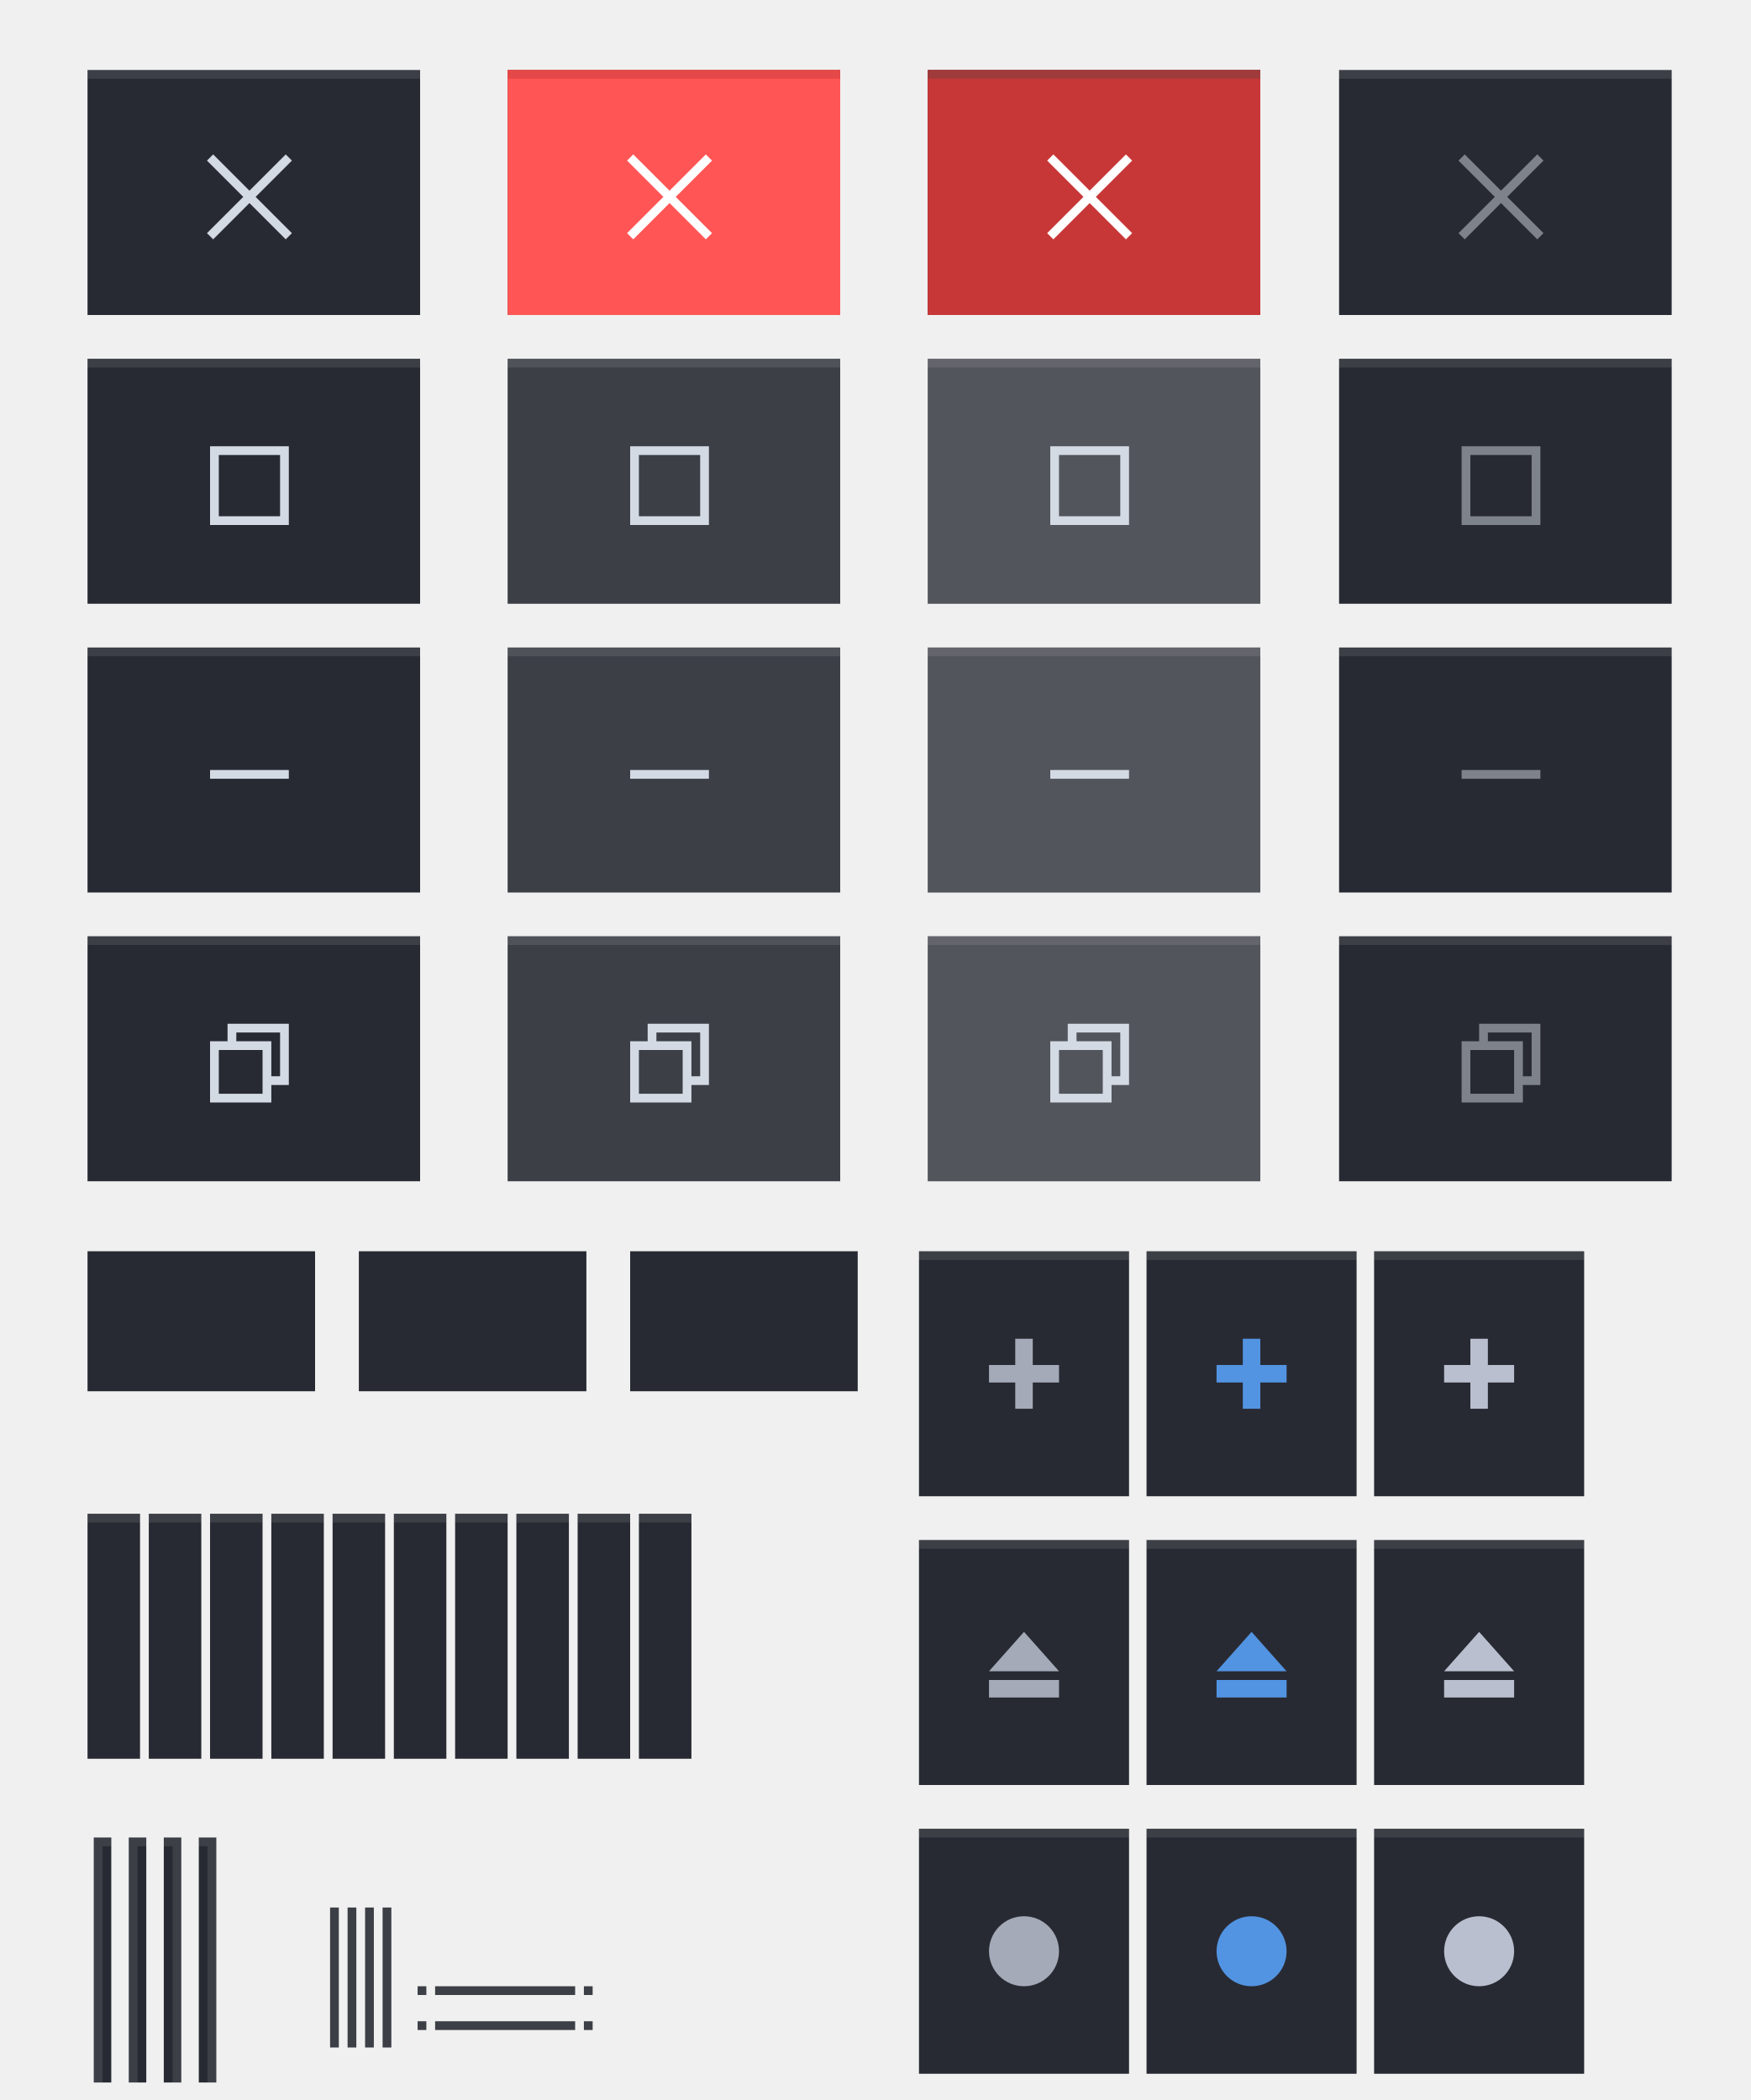
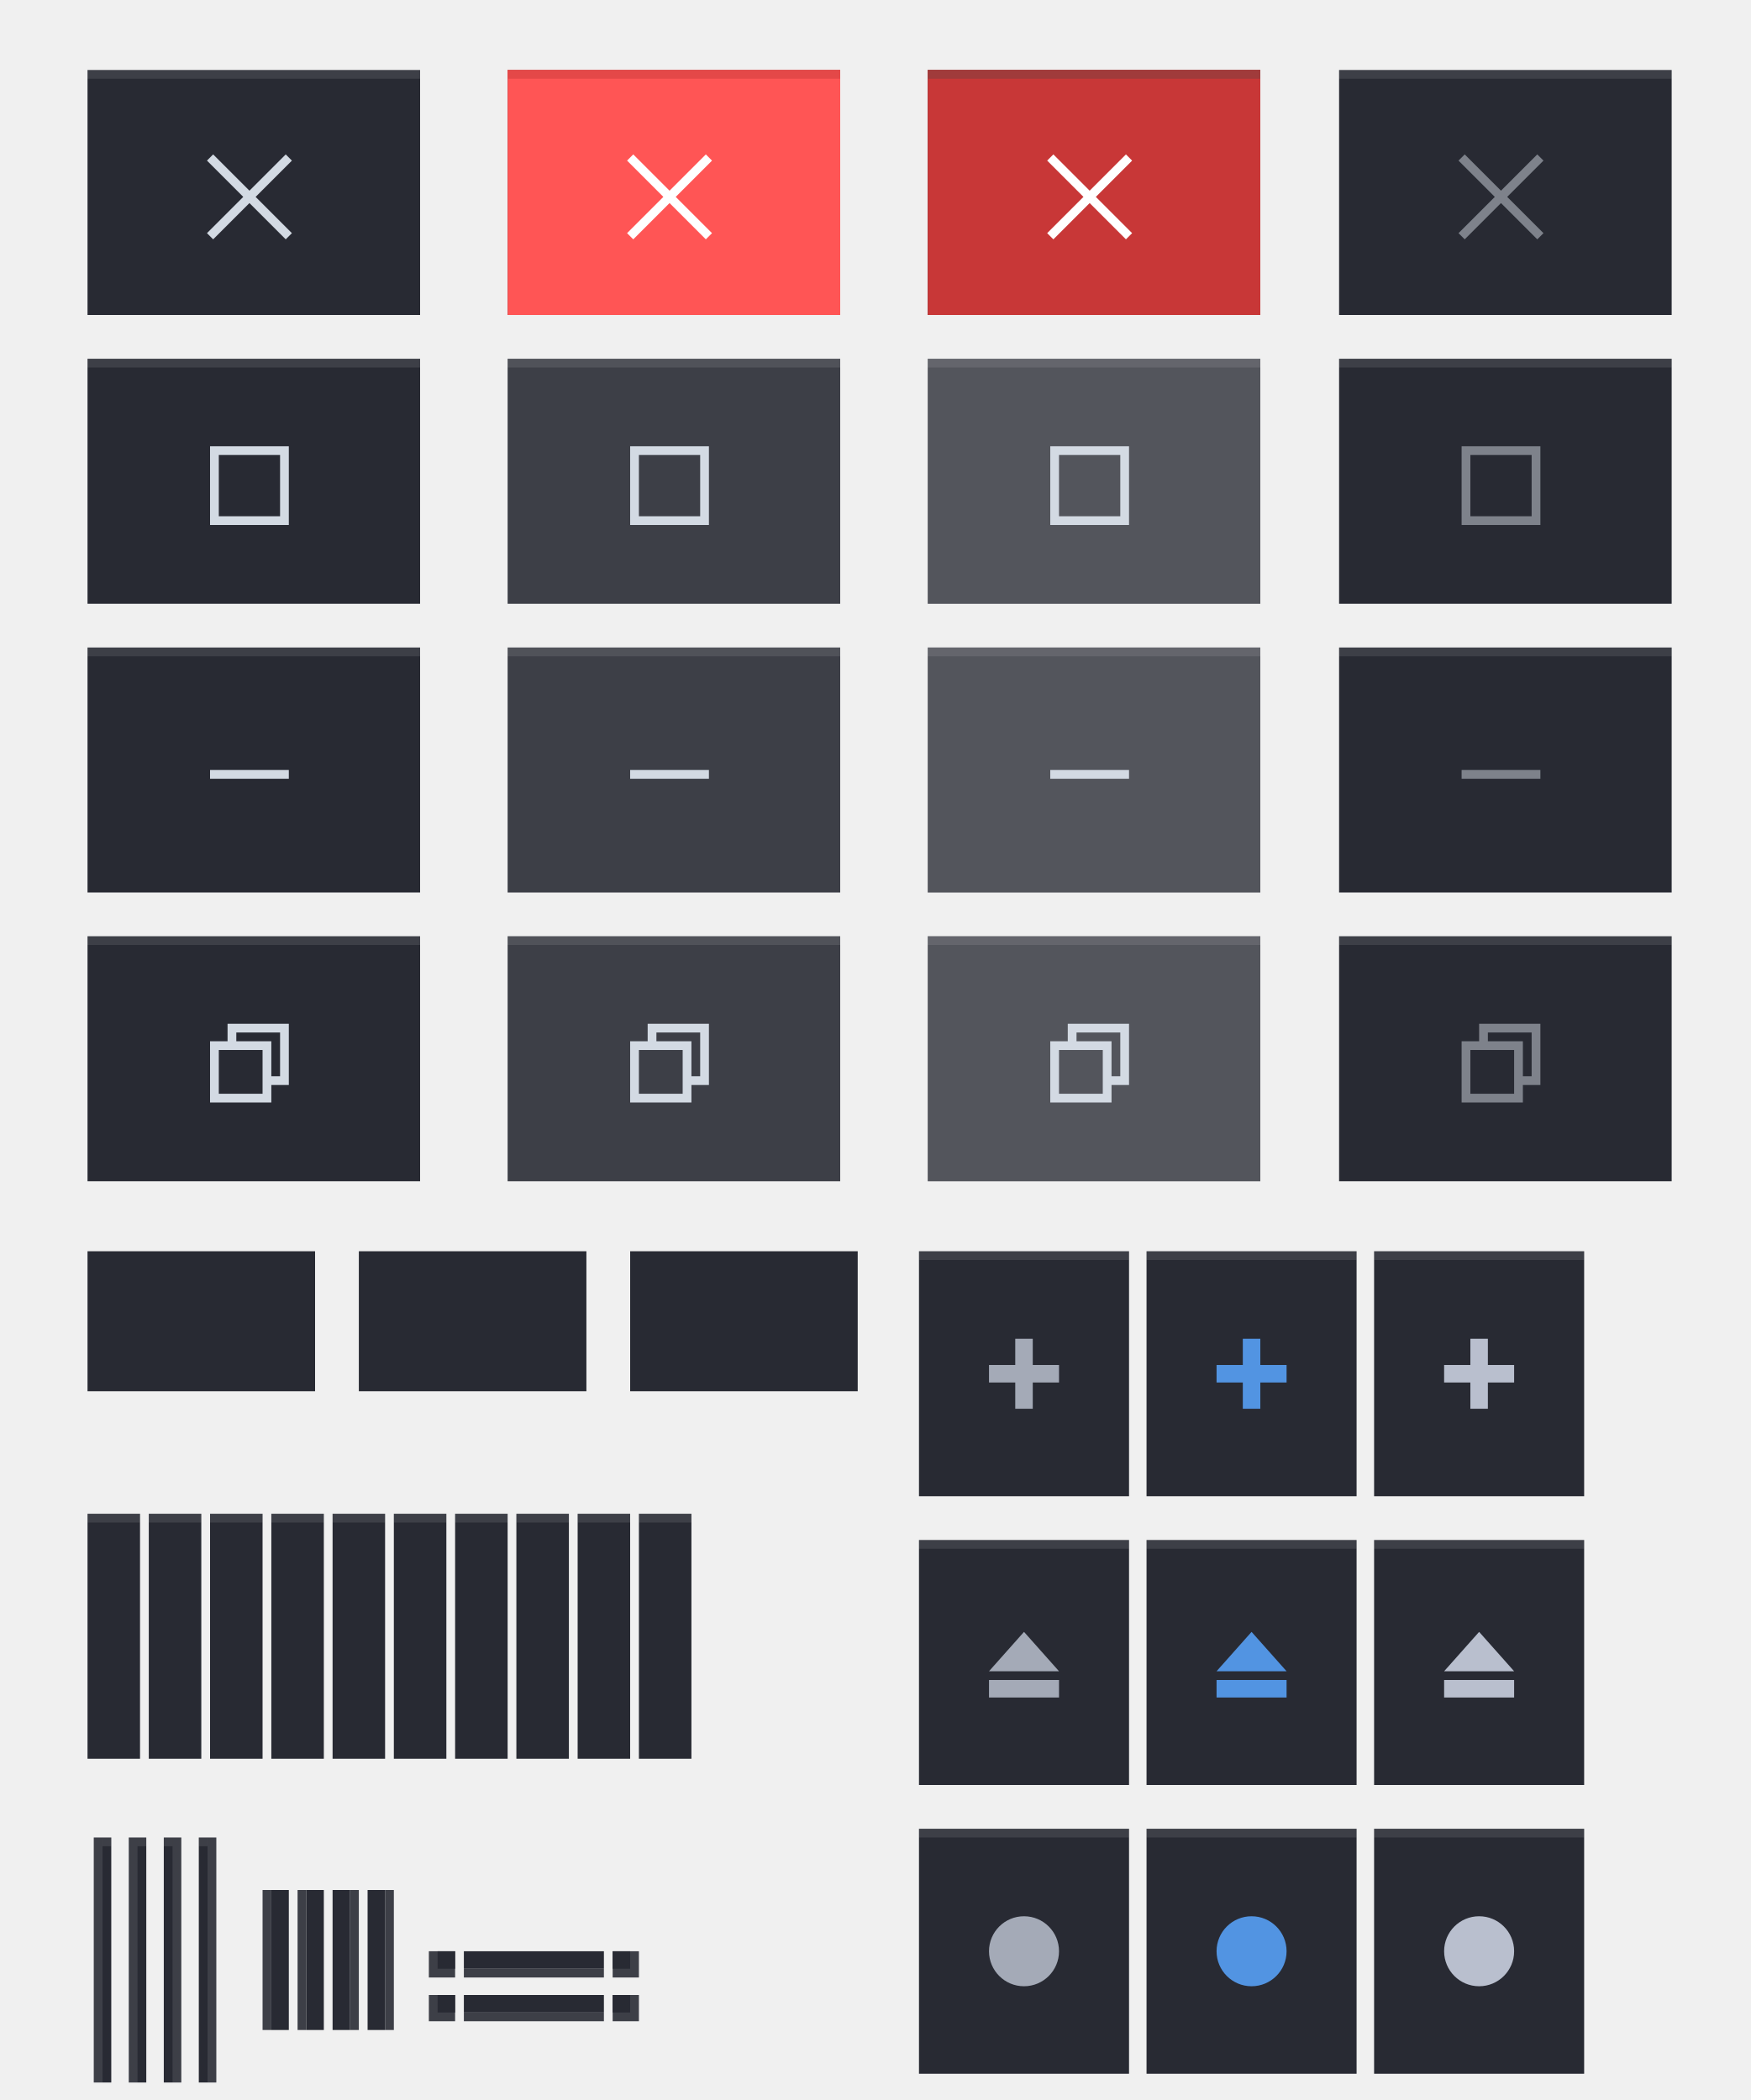
<svg xmlns="http://www.w3.org/2000/svg" xmlns:ns1="http://www.openswatchbook.org/uri/2009/osb" xmlns:xlink="http://www.w3.org/1999/xlink" width="200" height="240" viewBox="0 0 200 240" id="svg2" version="1.1">
  <defs id="defs4">
    <linearGradient id="selected_bg_color" ns1:paint="solid">
      <stop style="stop-color:#5294e2;stop-opacity:1;" offset="0" id="stop4407" />
    </linearGradient>
    <linearGradient id="selected_fg_color" ns1:paint="solid">
      <stop style="stop-color:#ffffffgit;stop-opacity:1;" offset="0" id="stop4402" />
    </linearGradient>
    <linearGradient xlink:href="#selected_bg_color" id="linearGradient4413" x1="608.362" y1="-158" x2="608.362" y2="-150" gradientUnits="userSpaceOnUse" gradientTransform="translate(0,-0.4285736)" />
    <linearGradient xlink:href="#selected_bg_color" id="linearGradient4415" x1="154" y1="601.862" x2="154" y2="606.362" gradientUnits="userSpaceOnUse" gradientTransform="translate(0.4285696)" />
    <linearGradient xlink:href="#selected_bg_color" id="linearGradient4409" x1="152" y1="564.362" x2="152" y2="572.362" gradientUnits="userSpaceOnUse" gradientTransform="translate(0.4285656)" />
    <linearGradient xlink:href="#selected_bg_color" id="linearGradient4411" x1="568.362" y1="-156" x2="568.362" y2="-148" gradientUnits="userSpaceOnUse" gradientTransform="translate(0,-0.4285697)" />
  </defs>
  <g id="layer1" transform="translate(5,-524.3622)">
    <rect style="opacity:1;fill:#282a33;fill-opacity:1;stroke:none;stroke-width:1;stroke-linecap:butt;stroke-linejoin:round;stroke-miterlimit:4;stroke-dasharray:none;stroke-dashoffset:0;stroke-opacity:1" id="menu-active" width="26" height="16" x="5" y="667.362" />
    <use x="0" y="0" xlink:href="#g4206" id="title-1-active" transform="matrix(0.1578947,0,0,1,4.842105,140)" width="100%" height="100%" style="stroke-width:1.063" />
    <use x="0" y="0" xlink:href="#menu-active" id="menu-inactive" transform="translate(62,-2.0417969e-5)" width="100%" height="100%" style="fill-opacity:1" />
    <use x="0" y="0" xlink:href="#menu-active" id="menu-pressed" transform="translate(31,-2.0417969e-5)" width="100%" height="100%" style="fill-opacity:1" />
    <use x="0" y="0" xlink:href="#title-1-active" id="title-2-active" transform="translate(7)" width="100%" height="100%" />
    <use x="0" y="0" xlink:href="#title-1-active" id="title-3-active" transform="translate(14)" width="100%" height="100%" />
    <use x="0" y="0" xlink:href="#title-1-active" id="title-4-active" transform="translate(21)" width="100%" height="100%" />
    <use x="0" y="0" xlink:href="#title-1-active" id="title-5-active" transform="translate(28)" width="100%" height="100%" />
    <use x="0" y="0" xlink:href="#title-1-active" id="title-1-inactive" transform="translate(35)" width="100%" height="100%" />
    <use x="0" y="0" xlink:href="#title-1-active" id="title-2-inactive" transform="translate(42)" width="100%" height="100%" />
    <use x="0" y="0" xlink:href="#title-1-active" id="title-3-inactive" transform="translate(49)" width="100%" height="100%" />
    <use x="0" y="0" xlink:href="#title-1-active" id="title-4-inactive" transform="translate(56)" width="100%" height="100%" />
    <use x="0" y="0" xlink:href="#title-1-active" id="title-5-inactive" transform="translate(63)" width="100%" height="100%" />
    <g transform="translate(0.7142857,7.999978)" id="top-left-active">
      <path id="rect4138-9" transform="translate(0,552.3622)" d="m 6,174 -1,2e-5 V 175 202 h 2 v -28 z" style="opacity:1;fill:#282a33;fill-opacity:1;stroke:none;stroke-width:1;stroke-linecap:butt;stroke-linejoin:round;stroke-miterlimit:4;stroke-dasharray:none;stroke-dashoffset:0;stroke-opacity:1" />
      <rect y="726.362" x="6" height="1" width="1" id="rect5348" style="opacity:0.1;fill:#ffffff;fill-opacity:1;stroke:none;stroke-width:1;stroke-linecap:butt;stroke-linejoin:round;stroke-miterlimit:4;stroke-dasharray:none;stroke-dashoffset:0;stroke-opacity:1" />
      <rect y="726.362" x="5" height="28" width="1" id="rect5350" style="opacity:0.1;fill:#ffffff;fill-opacity:1;stroke:none;stroke-width:5.292;stroke-linecap:butt;stroke-linejoin:round;stroke-miterlimit:4;stroke-dasharray:none;stroke-dashoffset:0;stroke-opacity:1" />
    </g>
    <use x="0" y="0" xlink:href="#top-left-active" id="top-left-inactive" transform="translate(4,-1.9382813e-5)" width="100%" height="100%" />
    <use x="0" y="0" xlink:href="#top-left-active" id="top-right-active" transform="matrix(-1,0,0,1,21.42857,-1.9382813e-5)" width="100%" height="100%" />
    <use x="0" y="0" xlink:href="#top-left-active" id="top-right-inactive" transform="matrix(-1,0,0,1,25.42857,-1.9382813e-5)" width="100%" height="100%" />
-     <rect style="opacity:1;fill:#3d3f47;fill-opacity:1;stroke:none;stroke-width:1;stroke-linecap:butt;stroke-linejoin:round;stroke-miterlimit:4;stroke-dasharray:none;stroke-dashoffset:0;stroke-opacity:1" id="right-active" width="1" height="16" x="-37.714" y="742.362" transform="scale(-1,1)" />
-     <rect style="opacity:1;fill:#3d3f47;fill-opacity:1;stroke:none;stroke-width:1;stroke-linecap:butt;stroke-linejoin:round;stroke-miterlimit:4;stroke-dasharray:none;stroke-dashoffset:0;stroke-opacity:1" id="right-inactive" width="1" height="16" x="-39.714" y="742.362" transform="scale(-1,1)" />
-     <rect style="opacity:1;fill:#3d3f47;fill-opacity:1;stroke:none;stroke-width:0.577;stroke-linecap:butt;stroke-linejoin:round;stroke-miterlimit:4;stroke-dasharray:none;stroke-dashoffset:0;stroke-opacity:1" id="bottom-inactive" width="1" height="16" x="-756.362" y="-60.714" transform="matrix(0,-1,-1,0,0,0)" />
-     <rect style="opacity:1;fill:#3d3f47;fill-opacity:1;stroke:none;stroke-width:1;stroke-linecap:butt;stroke-linejoin:round;stroke-miterlimit:4;stroke-dasharray:none;stroke-dashoffset:0;stroke-opacity:1" id="left-active" width="1" height="16" x="-33.714" y="742.362" transform="scale(-1,1)" />
-     <rect style="opacity:1;fill:#3d3f47;fill-opacity:1;stroke:none;stroke-width:1;stroke-linecap:butt;stroke-linejoin:round;stroke-miterlimit:4;stroke-dasharray:none;stroke-dashoffset:0;stroke-opacity:1" id="left-inactive" width="1" height="16" x="-35.714" y="742.362" transform="scale(-1,1)" />
-     <rect style="opacity:1;fill:#3d3f47;fill-opacity:1;stroke:none;stroke-width:0.577;stroke-linecap:butt;stroke-linejoin:round;stroke-miterlimit:4;stroke-dasharray:none;stroke-dashoffset:0;stroke-opacity:1" id="bottom-active" width="1" height="16" x="-752.362" y="-60.714" transform="matrix(0,-1,-1,0,0,0)" />
-     <path style="opacity:1;fill:#3d3f47;fill-opacity:1;stroke:none;stroke-width:0.333;stroke-linecap:butt;stroke-linejoin:round;stroke-miterlimit:4;stroke-dasharray:none;stroke-dashoffset:0;stroke-opacity:1" d="m 42.714,751.362 v 0.667 0.333 h 0.333 0.667 v -1 z" id="bottom-left-active" />
-     <path style="opacity:1;fill:#3d3f47;fill-opacity:1;stroke:none;stroke-width:0.333;stroke-linecap:butt;stroke-linejoin:round;stroke-miterlimit:4;stroke-dasharray:none;stroke-dashoffset:0;stroke-opacity:1" d="m 61.714,751.362 v 1 h 0.667 0.333 v -0.333 -0.667 z" id="bottom-right-active" />
-     <path style="opacity:1;fill:#3d3f47;fill-opacity:1;stroke:none;stroke-width:0.333;stroke-linecap:butt;stroke-linejoin:round;stroke-miterlimit:4;stroke-dasharray:none;stroke-dashoffset:0;stroke-opacity:1" d="m 61.714,755.362 v 1 h 0.667 0.333 v -0.333 -0.667 z" id="bottom-right-inactive" />
-     <path style="opacity:1;fill:#3d3f47;fill-opacity:1;stroke:none;stroke-width:0.333;stroke-linecap:butt;stroke-linejoin:round;stroke-miterlimit:4;stroke-dasharray:none;stroke-dashoffset:0;stroke-opacity:1" d="m 42.714,755.362 v 0.667 0.333 h 0.333 0.667 v -1 z" id="bottom-left-inactive" />
    <g transform="translate(48,-24.99996)" id="hide-inactive">
      <use height="100%" width="100%" transform="translate(99,65.99998)" id="use4238" xlink:href="#g4206" y="0" x="0" />
      <g style="display:inline;opacity:0.5" transform="translate(177,1320)" id="titlebutton-minimize-backdrop-c">
        <rect style="opacity:0;fill:#1f1f1f;fill-opacity:0.098;stroke:none;stroke-width:0.92;stroke-linecap:round;stroke-linejoin:miter;stroke-miterlimit:4;stroke-dasharray:none;stroke-opacity:1;paint-order:stroke fill markers" id="rect626" width="23" height="23" x="-70" y="-693.638" ry="11.5" />
        <rect style="opacity:1;fill:#d3dae3;fill-opacity:1;stroke:none;stroke-width:0.471;stroke-linecap:round;stroke-linejoin:miter;stroke-miterlimit:4;stroke-dasharray:none;stroke-opacity:0.494;paint-order:stroke fill markers" id="rect628" width="9" height="1" x="-63" y="-682.638" ry="1.1965401e-05" />
      </g>
    </g>
    <g transform="translate(48,-24.99996)" id="maximize-inactive">
      <use height="100%" width="100%" transform="translate(99,32.99998)" id="use4232" xlink:href="#g4206" y="0" x="0" />
      <g style="display:inline;opacity:0.5" transform="translate(140,1288)" id="titlebutton-maximize-backdrop-c">
        <rect ry="11.5" y="-694.638" x="-33" height="23" width="23" id="rect632" style="opacity:0;fill:#1f1f1f;fill-opacity:0.098;stroke:none;stroke-width:0.92;stroke-linecap:round;stroke-linejoin:miter;stroke-miterlimit:4;stroke-dasharray:none;stroke-opacity:1;paint-order:stroke fill markers" />
        <path style="opacity:1;fill:#d3dae3;fill-opacity:1;stroke:none;stroke-width:0.451;stroke-linecap:round;stroke-linejoin:miter;stroke-miterlimit:4;stroke-dasharray:none;stroke-opacity:0.494;paint-order:stroke fill markers" d="m -26,-687.638 v 9 h 9 v -9 z m 1,1 h 7 v 7 h -7 z" id="path634" />
      </g>
    </g>
    <g transform="translate(48,-24.99996)" id="close-inactive">
      <use height="100%" width="100%" transform="translate(99,-2.2617187e-5)" id="use4218" xlink:href="#g4206" y="0" x="0" />
      <g style="display:inline;opacity:0.5" transform="translate(98,1255)" id="titlebutton-close-backdrop-c">
        <rect style="opacity:0;fill:#ff5555;fill-opacity:1;stroke:none;stroke-width:0.92;stroke-linecap:round;stroke-linejoin:miter;stroke-miterlimit:4;stroke-dasharray:none;stroke-opacity:1;paint-order:stroke fill markers" id="rect644" width="23" height="23" x="9" y="-694.638" ry="11.5" />
        <path style="opacity:1;fill:#d3dae3;fill-opacity:1;stroke:none;stroke-width:0.561;stroke-linecap:round;stroke-linejoin:miter;stroke-miterlimit:4;stroke-dasharray:none;stroke-opacity:0.494;paint-order:stroke fill markers" d="m 16.354,-687.991 -0.707,0.707 4.146,4.146 -4.146,4.146 0.707,0.707 4.146,-4.146 4.146,4.146 0.707,-0.707 -4.146,-4.146 4.146,-4.146 -0.707,-0.707 -4.146,4.146 z" id="path646" />
      </g>
    </g>
    <g transform="translate(4,-24.99996)" id="hide-active">
      <use height="100%" width="100%" transform="translate(0,65.99998)" id="use4234" xlink:href="#g4206" y="0" x="0" />
      <g id="titlebutton-minimize-c" transform="translate(78,1320)" style="display:inline">
        <rect ry="11.5" y="-693.638" x="-70" height="23" width="23" id="rect674" style="opacity:0;fill:#1f1f1f;fill-opacity:0.098;stroke:none;stroke-width:0.92;stroke-linecap:round;stroke-linejoin:miter;stroke-miterlimit:4;stroke-dasharray:none;stroke-opacity:1;paint-order:stroke fill markers" />
        <rect ry="1.1965401e-05" y="-682.638" x="-63" height="1" width="9" id="rect676" style="opacity:1;fill:#d3dae3;fill-opacity:1;stroke:none;stroke-width:0.471;stroke-linecap:round;stroke-linejoin:miter;stroke-miterlimit:4;stroke-dasharray:none;stroke-opacity:0.494;paint-order:stroke fill markers" />
      </g>
    </g>
    <g transform="translate(4,-24.99996)" id="maximize-active">
      <use height="100%" width="100%" transform="translate(0,32.99998)" id="use4220" xlink:href="#g4206" y="0" x="0" />
      <g id="titlebutton-maximize-c" transform="translate(41,1288)" style="display:inline">
        <rect style="opacity:0;fill:#1f1f1f;fill-opacity:0.098;stroke:none;stroke-width:0.92;stroke-linecap:round;stroke-linejoin:miter;stroke-miterlimit:4;stroke-dasharray:none;stroke-opacity:1;paint-order:stroke fill markers" id="rect680" width="23" height="23" x="-33" y="-694.638" ry="11.5" />
        <path id="path682" d="m -26,-687.638 v 9 h 9 v -9 z m 1,1 h 7 v 7 h -7 z" style="opacity:1;fill:#d3dae3;fill-opacity:1;stroke:none;stroke-width:0.451;stroke-linecap:round;stroke-linejoin:miter;stroke-miterlimit:4;stroke-dasharray:none;stroke-opacity:0.494;paint-order:stroke fill markers" />
      </g>
    </g>
    <g transform="translate(4,-24.99996)" id="close-active">
      <g style="opacity:1" id="g4206">
        <rect style="opacity:1;fill:#282a33;fill-opacity:1;stroke:none;stroke-width:1;stroke-linecap:butt;stroke-linejoin:round;stroke-miterlimit:4;stroke-dasharray:none;stroke-dashoffset:0;stroke-opacity:1" id="rect4138" width="38" height="28" x="1" y="557.362" />
        <rect style="opacity:0.1;fill:#ffffff;fill-opacity:1;stroke:none;stroke-width:1;stroke-linecap:butt;stroke-linejoin:round;stroke-miterlimit:4;stroke-dasharray:none;stroke-dashoffset:0;stroke-opacity:1" id="rect4204" width="38" height="1" x="1" y="557.362" />
      </g>
      <g id="titlebutton-close-c" transform="translate(-1,1255)" style="display:inline">
        <rect ry="11.5" y="-694.638" x="9" height="23" width="23" id="rect692" style="opacity:0;fill:#ff5555;fill-opacity:1;stroke:none;stroke-width:0.92;stroke-linecap:round;stroke-linejoin:miter;stroke-miterlimit:4;stroke-dasharray:none;stroke-opacity:1;paint-order:stroke fill markers" />
        <path id="path694" d="m 16.354,-687.991 -0.707,0.707 4.146,4.146 -4.146,4.146 0.707,0.707 4.146,-4.146 4.146,4.146 0.707,-0.707 -4.146,-4.146 4.146,-4.146 -0.707,-0.707 -4.146,4.146 z" style="opacity:1;fill:#d3dae3;fill-opacity:1;stroke:none;stroke-width:0.561;stroke-linecap:round;stroke-linejoin:miter;stroke-miterlimit:4;stroke-dasharray:none;stroke-opacity:0.494;paint-order:stroke fill markers" />
      </g>
    </g>
    <g id="maximize-toggled-active" transform="translate(4,-24.99996)">
      <g id="g233" transform="translate(0,65.99999)">
        <use x="0" y="0" xlink:href="#g4206" id="use4220-2" transform="translate(0,32.99998)" width="100%" height="100%" />
        <g style="display:inline" transform="translate(41,1288)" id="titlebutton-maximize-c-2">
          <rect ry="11.5" y="-694.638" x="-33" height="23" width="23" id="rect680-8" style="opacity:0;fill:#1f1f1f;fill-opacity:0.098;stroke:none;stroke-width:0.92;stroke-linecap:round;stroke-linejoin:miter;stroke-miterlimit:4;stroke-dasharray:none;stroke-opacity:1;paint-order:stroke fill markers" />
        </g>
      </g>
      <path id="path664-8" d="m 17,666.362 v 2 h -2 v 7 l 7,1e-5 v -2 h 2 v -7 z m 1,1 h 5 v 5 h -1 v -4 h -4 z m -2,2 h 5 v 5 h -5 z" style="display:inline;opacity:1;fill:#d3dae3;fill-opacity:1;stroke:none;stroke-width:0.35;stroke-linecap:round;stroke-linejoin:miter;stroke-miterlimit:4;stroke-dasharray:none;stroke-opacity:0.494;paint-order:stroke fill markers" />
    </g>
    <g id="maximize-toggled-inactive" transform="translate(48,-24.99996)">
      <g transform="translate(-4.9999997e-8,0.5684534)" id="g4887">
        <g transform="translate(4.9999997e-8,65.43154)" id="maximize-inactive-1">
          <use height="100%" width="100%" transform="translate(99,32.99998)" id="use4232-8" xlink:href="#g4206" y="0" x="0" />
          <g style="display:inline;opacity:0.5" transform="translate(140,1288)" id="titlebutton-maximize-backdrop-c-7">
            <rect ry="11.5" y="-694.638" x="-33" height="23" width="23" id="rect632-9" style="opacity:0;fill:#1f1f1f;fill-opacity:0.098;stroke:none;stroke-width:0.92;stroke-linecap:round;stroke-linejoin:miter;stroke-miterlimit:4;stroke-dasharray:none;stroke-opacity:1;paint-order:stroke fill markers" />
          </g>
        </g>
      </g>
      <path id="path664-8-7" d="m 116,666.362 v 2 h -2 v 7 l 7,1e-5 v -2 h 2 v -7 z m 1,1 h 5 v 5 h -1 v -4 h -4 z m -2,2 h 5 v 5 h -5 z" style="display:inline;opacity:1;fill:#7e828b;fill-opacity:1;stroke:none;stroke-width:0.35;stroke-linecap:round;stroke-linejoin:miter;stroke-miterlimit:4;stroke-dasharray:none;stroke-opacity:0.494;paint-order:stroke fill markers" />
    </g>
    <g transform="translate(19,-24.99996)" id="hide-prelight">
      <use height="100%" width="100%" transform="translate(33,65.99998)" id="use4226" xlink:href="#g4206" y="0" x="0" />
      <g transform="translate(111,1320)" id="titlebutton-minimize-hover-c" style="display:inline">
        <rect style="opacity:1;fill:#ffffff;fill-opacity:0.098;stroke:none;stroke-width:0.92;stroke-linecap:round;stroke-linejoin:miter;stroke-miterlimit:4;stroke-dasharray:none;stroke-opacity:1;paint-order:stroke fill markers" id="rect573" width="38" height="28" x="-77" y="-696.638" ry="0" />
        <rect style="opacity:1;fill:#d3dae3;fill-opacity:1;stroke:none;stroke-width:0.471;stroke-linecap:round;stroke-linejoin:miter;stroke-miterlimit:4;stroke-dasharray:none;stroke-opacity:0.494;paint-order:stroke fill markers" id="rect509" width="9" height="1" x="-63" y="-682.638" ry="1.1965401e-05" />
      </g>
    </g>
    <g transform="translate(19,-24.99996)" id="maximize-prelight">
      <use height="100%" width="100%" transform="translate(33,32.99998)" id="use4222" xlink:href="#g4206" y="0" x="0" />
      <g transform="translate(40,592.3622)" id="g4569" style="enable-background:new">
        <g id="layer1-2" transform="translate(0,-1028.362)">
          <g style="display:inline" id="titlebutton-max-hover" transform="translate(-509,1218)">
            <g id="g4891" style="display:inline;opacity:1" transform="translate(-781,-432.6378)">
              <g id="g4806-9" transform="translate(1294,247)" style="fill:#c0e3ff;fill-opacity:1">
                <g transform="translate(-81.0002,-967)" style="display:inline;fill:#c0e3ff;fill-opacity:1" id="layer9-78-7" />
                <g transform="translate(-81.0002,-967)" id="layer10-3-3" style="fill:#c0e3ff;fill-opacity:1" />
                <g transform="translate(-81.0002,-967)" id="layer11-19-75" style="fill:#c0e3ff;fill-opacity:1" />
                <g transform="translate(-81.0002,-967)" id="layer13-4-9" style="fill:#c0e3ff;fill-opacity:1" />
                <g transform="translate(-81.0002,-967)" id="layer14-8-5" style="fill:#c0e3ff;fill-opacity:1" />
                <g transform="translate(-81.0002,-967)" style="display:inline;fill:#c0e3ff;fill-opacity:1" id="layer15-5-8" />
                <g transform="translate(-81.0002,-967)" style="display:inline;fill:#c0e3ff;fill-opacity:1" id="g71291-1-7" />
                <g transform="translate(-81.0002,-967)" style="display:inline;fill:#c0e3ff;fill-opacity:1" id="g4953-7-1" />
                <g transform="translate(-81.0002,-967)" style="display:inline;fill:#c0e3ff;fill-opacity:1" id="layer12-3-0" />
              </g>
            </g>
            <rect y="-185.638" x="513" height="16" width="16" id="rect17883-0" style="display:inline;opacity:1;fill:none;fill-opacity:1;stroke:none;stroke-width:1;stroke-linecap:butt;stroke-linejoin:miter;stroke-miterlimit:4;stroke-dasharray:none;stroke-dashoffset:0;stroke-opacity:0" />
          </g>
        </g>
      </g>
      <g transform="translate(74,1288)" id="titlebutton-maximize-hover-c" style="display:inline">
        <rect ry="0" y="-697.638" x="-40" height="28" width="38" id="rect575" style="opacity:1;fill:#ffffff;fill-opacity:0.098;stroke:none;stroke-width:0.92;stroke-linecap:round;stroke-linejoin:miter;stroke-miterlimit:4;stroke-dasharray:none;stroke-opacity:1;paint-order:stroke fill markers" />
        <path style="opacity:1;fill:#d3dae3;fill-opacity:1;stroke:none;stroke-width:0.451;stroke-linecap:round;stroke-linejoin:miter;stroke-miterlimit:4;stroke-dasharray:none;stroke-opacity:0.494;paint-order:stroke fill markers" d="m -26,-687.638 v 9 h 9 v -9 z m 1,1 h 7 v 7 h -7 z" id="path515" />
      </g>
    </g>
    <g transform="translate(19,-24.99996)" id="close-prelight">
      <use height="100%" width="100%" transform="translate(33,-2.2617187e-5)" id="use4214" xlink:href="#g4206" y="0" x="0" />
      <g transform="translate(32,1255)" id="titlebutton-close-hover-c" style="display:inline">
        <rect style="opacity:1;fill:#ff5555;fill-opacity:1;stroke:none;stroke-width:0.92;stroke-linecap:round;stroke-linejoin:miter;stroke-miterlimit:4;stroke-dasharray:none;stroke-opacity:1;paint-order:stroke fill markers" id="rect577" width="38" height="28" x="2" y="-697.638" ry="0" />
        <path style="opacity:1;fill:#ffffff;fill-opacity:1;stroke:none;stroke-width:0.561;stroke-linecap:round;stroke-linejoin:miter;stroke-miterlimit:4;stroke-dasharray:none;stroke-opacity:0.494;paint-order:stroke fill markers" d="m 16.354,-687.991 -0.707,0.707 4.146,4.146 -4.146,4.146 0.707,0.707 4.146,-4.146 4.146,4.146 0.707,-0.707 -4.146,-4.146 4.146,-4.146 -0.707,-0.707 -4.146,4.146 z" id="rect579" />
        <rect ry="0" y="-697.638" x="2" height="1" width="38" id="rect4722" style="opacity:1;fill:#e44848;fill-opacity:1;stroke:none;stroke-width:0.92;stroke-linecap:round;stroke-linejoin:miter;stroke-miterlimit:4;stroke-dasharray:none;stroke-opacity:1;paint-order:stroke fill markers" />
      </g>
    </g>
    <g transform="translate(34,-24.99997)" id="hide-pressed">
      <use height="100%" width="100%" transform="translate(66,65.99998)" id="use4236" xlink:href="#g4206" y="0" x="0" />
      <g id="titlebutton-minimize-active-c" transform="translate(144,1320)" style="display:inline">
        <rect ry="0" y="-696.638" x="-77" height="28" width="38" id="rect650" style="opacity:1;fill:#ffffff;fill-opacity:0.2;stroke:none;stroke-width:0.92;stroke-linecap:round;stroke-linejoin:miter;stroke-miterlimit:4;stroke-dasharray:none;stroke-opacity:1;paint-order:stroke fill markers" />
        <rect ry="1.1965401e-05" y="-682.638" x="-63" height="1" width="9" id="rect652" style="opacity:1;fill:#d3dae3;fill-opacity:1;stroke:none;stroke-width:0.471;stroke-linecap:round;stroke-linejoin:miter;stroke-miterlimit:4;stroke-dasharray:none;stroke-opacity:0.494;paint-order:stroke fill markers" />
      </g>
    </g>
    <g transform="translate(34,-24.99997)" id="maximize-pressed">
      <use height="100%" width="100%" transform="translate(66,32.99998)" id="use4228" xlink:href="#g4206" y="0" x="0" />
      <g id="titlebutton-maximize-active-c" transform="translate(107,1288)" style="display:inline">
        <rect style="opacity:1;fill:#ffffff;fill-opacity:0.2;stroke:none;stroke-width:0.92;stroke-linecap:round;stroke-linejoin:miter;stroke-miterlimit:4;stroke-dasharray:none;stroke-opacity:1;paint-order:stroke fill markers" id="rect656" width="38" height="28" x="-40" y="-697.638" ry="0" />
        <path id="path658" d="m -26,-687.638 v 9 h 9 v -9 z m 1,1 h 7 v 7 h -7 z" style="opacity:1;fill:#d3dae3;fill-opacity:1;stroke:none;stroke-width:0.451;stroke-linecap:round;stroke-linejoin:miter;stroke-miterlimit:4;stroke-dasharray:none;stroke-opacity:0.494;paint-order:stroke fill markers" />
      </g>
    </g>
    <g transform="translate(34,-24.99997)" id="close-pressed">
      <use height="100%" width="100%" transform="translate(66,-2.2617187e-5)" id="use4216" xlink:href="#g4206" y="0" x="0" />
      <g id="titlebutton-close-active-c" transform="translate(65,1255)" style="display:inline">
        <rect ry="0" y="-697.638" x="2" height="28" width="38" id="rect668" style="opacity:1;fill:#c83737;fill-opacity:1;stroke:none;stroke-width:0.92;stroke-linecap:round;stroke-linejoin:miter;stroke-miterlimit:4;stroke-dasharray:none;stroke-opacity:1;paint-order:stroke fill markers" />
        <path id="path670" d="m 16.354,-687.991 -0.707,0.707 4.146,4.146 -4.146,4.146 0.707,0.707 4.146,-4.146 4.146,4.146 0.707,-0.707 -4.146,-4.146 4.146,-4.146 -0.707,-0.707 -4.146,4.146 z" style="opacity:1;fill:#ffffff;fill-opacity:1;stroke:none;stroke-width:0.561;stroke-linecap:round;stroke-linejoin:miter;stroke-miterlimit:4;stroke-dasharray:none;stroke-opacity:0.494;paint-order:stroke fill markers" />
        <rect style="opacity:1;fill:#a03b3b;fill-opacity:1;stroke:none;stroke-width:0.92;stroke-linecap:round;stroke-linejoin:miter;stroke-miterlimit:4;stroke-dasharray:none;stroke-opacity:1;paint-order:stroke fill markers" id="rect4724" width="38" height="1" x="2" y="-697.638" ry="0" />
      </g>
    </g>
    <g transform="translate(19,-24.99996)" id="maximize-toggled-prelight">
      <g id="g1261">
        <g id="maximize-prelight-7" transform="translate(0,65.99997)">
          <use x="0" y="0" xlink:href="#g4206" id="use4222-3" transform="translate(33,32.99998)" width="100%" height="100%" />
          <g style="enable-background:new" id="g4569-6" transform="translate(40,592.3622)">
            <g transform="translate(0,-1028.362)" id="layer1-2-1">
              <g transform="translate(-509,1218)" id="titlebutton-max-hover-2" style="display:inline">
                <g transform="translate(-781,-432.6378)" style="display:inline;opacity:1" id="g4891-9">
                  <g style="fill:#c0e3ff;fill-opacity:1" transform="translate(1294,247)" id="g4806-9-3">
                    <g id="layer9-78-7-1" style="display:inline;fill:#c0e3ff;fill-opacity:1" transform="translate(-81.0002,-967)" />
                    <g style="fill:#c0e3ff;fill-opacity:1" id="layer10-3-3-9" transform="translate(-81.0002,-967)" />
                    <g style="fill:#c0e3ff;fill-opacity:1" id="layer11-19-75-4" transform="translate(-81.0002,-967)" />
                    <g style="fill:#c0e3ff;fill-opacity:1" id="layer13-4-9-7" transform="translate(-81.0002,-967)" />
                    <g style="fill:#c0e3ff;fill-opacity:1" id="layer14-8-5-8" transform="translate(-81.0002,-967)" />
                    <g id="layer15-5-8-4" style="display:inline;fill:#c0e3ff;fill-opacity:1" transform="translate(-81.0002,-967)" />
                    <g id="g71291-1-7-5" style="display:inline;fill:#c0e3ff;fill-opacity:1" transform="translate(-81.0002,-967)" />
                    <g id="g4953-7-1-0" style="display:inline;fill:#c0e3ff;fill-opacity:1" transform="translate(-81.0002,-967)" />
                    <g id="layer12-3-0-3" style="display:inline;fill:#c0e3ff;fill-opacity:1" transform="translate(-81.0002,-967)" />
                  </g>
                </g>
                <rect style="display:inline;opacity:1;fill:none;fill-opacity:1;stroke:none;stroke-width:1;stroke-linecap:butt;stroke-linejoin:miter;stroke-miterlimit:4;stroke-dasharray:none;stroke-dashoffset:0;stroke-opacity:0" id="rect17883-0-6" width="16" height="16" x="513" y="-185.638" />
              </g>
            </g>
          </g>
          <g style="display:inline" id="titlebutton-maximize-hover-c-1" transform="translate(74,1288)">
            <rect style="opacity:1;fill:#ffffff;fill-opacity:0.098;stroke:none;stroke-width:0.92;stroke-linecap:round;stroke-linejoin:miter;stroke-miterlimit:4;stroke-dasharray:none;stroke-opacity:1;paint-order:stroke fill markers" id="rect575-0" width="38" height="28" x="-40" y="-697.638" ry="4.6603267e-07" />
          </g>
        </g>
      </g>
      <path style="display:inline;opacity:1;fill:#d3dae3;fill-opacity:1;stroke:none;stroke-width:0.35;stroke-linecap:round;stroke-linejoin:miter;stroke-miterlimit:4;stroke-dasharray:none;stroke-opacity:0.494;paint-order:stroke fill markers" d="m 50,666.362 v 2 h -2 v 7 l 7,1e-5 v -2 h 2 v -7 z m 1,1 h 5 v 5 h -1 v -4 h -4 z m -2,2 h 5 v 5 h -5 z" id="path664-8-5" />
    </g>
    <g transform="translate(34,-24.99997)" id="maximize-toggled-pressed">
      <g id="g1268">
        <g id="maximize-pressed-5" transform="translate(0,65.99997)">
          <use x="0" y="0" xlink:href="#g4206" id="use4228-5" transform="translate(66,32.99998)" width="100%" height="100%" />
          <g style="display:inline" transform="translate(107,1288)" id="titlebutton-maximize-active-c-4">
            <rect ry="4.6603267e-07" y="-697.638" x="-40" height="28" width="38" id="rect656-7" style="opacity:1;fill:#ffffff;fill-opacity:0.2;stroke:none;stroke-width:0.92;stroke-linecap:round;stroke-linejoin:miter;stroke-miterlimit:4;stroke-dasharray:none;stroke-opacity:1;paint-order:stroke fill markers" />
          </g>
        </g>
      </g>
      <path style="display:inline;opacity:1;fill:#d3dae3;fill-opacity:1;stroke:none;stroke-width:0.35;stroke-linecap:round;stroke-linejoin:miter;stroke-miterlimit:4;stroke-dasharray:none;stroke-opacity:0.494;paint-order:stroke fill markers" d="m 83,666.362 v 2 h -2 v 7 l 7,1e-5 v -2 h 2 v -7 z m 1,1 h 5 v 5 h -1 v -4 h -4 z m -2,2 h 5 v 5 h -5 z" id="path664-8-3" />
    </g>
    <g id="stick-active" transform="translate(-42,110)">
      <use height="100%" width="100%" transform="matrix(0.6315788,0,0,1,141.3684,-2.2617187e-5)" id="use4210" xlink:href="#g4206" y="0" x="0" style="stroke-width:1.009" />
      <g style="fill:#a4aab7;fill-opacity:1" transform="translate(2,2.999989)" id="g5140-6">
        <rect style="opacity:1;fill:#a4aab7;fill-opacity:1;stroke:none;stroke-width:1;stroke-linecap:butt;stroke-linejoin:round;stroke-miterlimit:4;stroke-dasharray:none;stroke-dashoffset:0;stroke-opacity:1" id="rect5123-75" width="2" height="8" x="151" y="564.362" />
        <rect style="opacity:1;fill:#a4aab7;fill-opacity:1;stroke:none;stroke-width:1;stroke-linecap:butt;stroke-linejoin:round;stroke-miterlimit:4;stroke-dasharray:none;stroke-dashoffset:0;stroke-opacity:1" id="rect5123-1-3" width="2" height="8" x="567.362" y="-156" transform="rotate(90)" />
      </g>
    </g>
    <g id="stick-pressed" transform="translate(-39.42857,110)">
      <use height="100%" width="100%" transform="translate(23.42857,-7.3828127e-6)" id="use5113" xlink:href="#use4210" y="0" x="0" />
      <g style="fill:#5294e2;fill-opacity:1" transform="translate(25,2.999981)" id="g5140-7">
        <rect style="opacity:1;fill:url(#linearGradient4409);fill-opacity:1;stroke:none;stroke-width:1;stroke-linecap:butt;stroke-linejoin:round;stroke-miterlimit:4;stroke-dasharray:none;stroke-dashoffset:0;stroke-opacity:1" id="rect5123-7" width="2" height="8" x="151.429" y="564.362" />
        <rect style="opacity:1;fill:url(#linearGradient4411);fill-opacity:1;stroke:none;stroke-width:1;stroke-linecap:butt;stroke-linejoin:round;stroke-miterlimit:4;stroke-dasharray:none;stroke-dashoffset:0;stroke-opacity:1" id="rect5123-1-1" width="2" height="8" x="567.362" y="-156.429" transform="rotate(90)" />
      </g>
    </g>
    <g id="stick-inactive" transform="translate(-36.42857,110)">
      <use height="100%" width="100%" transform="translate(46.42857,-7.3828127e-6)" id="use5115" xlink:href="#use4210" y="0" x="0" />
      <g style="fill:#b9bfce;fill-opacity:1" transform="translate(48,2.999981)" id="g5140-1-5">
        <rect style="opacity:1;fill:#b9bfce;fill-opacity:1;stroke:none;stroke-width:1;stroke-linecap:butt;stroke-linejoin:round;stroke-miterlimit:4;stroke-dasharray:none;stroke-dashoffset:0;stroke-opacity:1" id="rect5123-5-6" width="2" height="8" x="151.429" y="564.362" />
        <rect style="opacity:1;fill:#b9bfce;fill-opacity:1;stroke:none;stroke-width:1;stroke-linecap:butt;stroke-linejoin:round;stroke-miterlimit:4;stroke-dasharray:none;stroke-dashoffset:0;stroke-opacity:1" id="rect5123-1-9-2" width="2" height="8" x="567.362" y="-156.429" transform="rotate(90)" />
      </g>
    </g>
    <g id="shade-active" transform="translate(-42.42857,110)">
      <use height="100%" width="100%" transform="translate(0.4285688,32.99999)" id="use5117" xlink:href="#use4210" y="0" x="0" style="stroke-width:1.009" />
      <g style="fill:#a4aab7;fill-opacity:1" transform="translate(-4.68e-6,-1.000023)" id="g5193">
        <rect transform="rotate(90)" y="-158.429" x="607.362" height="8" width="2" id="rect5123-1-7" style="opacity:1;fill:#a4aab7;fill-opacity:1;stroke:none;stroke-width:1;stroke-linecap:butt;stroke-linejoin:round;stroke-miterlimit:4;stroke-dasharray:none;stroke-dashoffset:0;stroke-opacity:1" />
        <path style="opacity:1;fill:#a4aab7;fill-opacity:1;stroke:none;stroke-width:1;stroke-linecap:butt;stroke-linejoin:round;stroke-miterlimit:4;stroke-dasharray:none;stroke-dashoffset:0;stroke-opacity:1" d="m 154.429,601.862 4,4.5 h -8 z" id="rect5190" />
      </g>
    </g>
    <g id="shade-pressed" transform="translate(-39.42857,110)">
      <use height="100%" width="100%" transform="translate(23.42857,32.99999)" id="use5119" xlink:href="#use4210" y="0" x="0" />
      <g style="fill:#5294e2;fill-opacity:1" transform="translate(23,-1.000023)" id="g5193-7">
        <rect transform="rotate(90)" y="-158.429" x="607.362" height="8" width="2" id="rect5123-1-7-6" style="opacity:1;fill:url(#linearGradient4413);fill-opacity:1;stroke:none;stroke-width:1;stroke-linecap:butt;stroke-linejoin:round;stroke-miterlimit:4;stroke-dasharray:none;stroke-dashoffset:0;stroke-opacity:1" />
        <path style="opacity:1;fill:url(#linearGradient4415);fill-opacity:1;stroke:none;stroke-width:1;stroke-linecap:butt;stroke-linejoin:round;stroke-miterlimit:4;stroke-dasharray:none;stroke-dashoffset:0;stroke-opacity:1" d="m 154.429,601.862 4,4.5 h -8 z" id="rect5190-7" />
      </g>
    </g>
    <g id="shade-inactive" transform="translate(-36.42857,110)">
      <use height="100%" width="100%" transform="translate(46.42857,32.99999)" id="use5121" xlink:href="#use4210" y="0" x="0" />
      <g style="fill:#b9bfce;fill-opacity:1" transform="translate(46,-1.000023)" id="g5193-3">
        <rect transform="rotate(90)" y="-158.429" x="607.362" height="8" width="2" id="rect5123-1-7-65" style="opacity:1;fill:#b9bfce;fill-opacity:1;stroke:none;stroke-width:1;stroke-linecap:butt;stroke-linejoin:round;stroke-miterlimit:4;stroke-dasharray:none;stroke-dashoffset:0;stroke-opacity:1" />
        <path style="opacity:1;fill:#b9bfce;fill-opacity:1;stroke:none;stroke-width:1;stroke-linecap:butt;stroke-linejoin:round;stroke-miterlimit:4;stroke-dasharray:none;stroke-dashoffset:0;stroke-opacity:1" d="m 154.429,601.862 4,4.5 h -8 z" id="rect5190-6" />
      </g>
    </g>
    <g id="stick-toggled-active" transform="translate(-42.42857,110)">
      <g id="stick-active-6" transform="translate(4.3e-6,65.99999)">
        <use x="0" y="0" xlink:href="#g4206" id="use4210-7" transform="matrix(0.6315788,0,0,1,141.797,-2.2617187e-5)" width="100%" height="100%" style="stroke-width:1.009" />
        <g id="g5140-5" transform="translate(2,2.999989)" style="fill:#a4aab7;fill-opacity:1" />
      </g>
      <ellipse style="fill:#a4aab7;fill-opacity:1;stroke-width:1.234" id="path272" cx="154.429" cy="637.362" rx="4" ry="4" />
    </g>
    <g id="stick-toggled-pressed" transform="translate(-39.42857,110)">
      <g id="stick-pressed-6" transform="translate(4.3e-6,65.99999)">
        <use x="0" y="0" xlink:href="#use4210-7" id="use5113-2" transform="translate(23,-7.3828127e-6)" width="100%" height="100%" />
        <g id="g5140-7-9" transform="translate(25,2.999981)" style="fill:#5294e2;fill-opacity:1" />
      </g>
      <ellipse style="fill:#5294e2;fill-opacity:1;stroke-width:1.234" id="path272-0" cx="177.429" cy="637.362" rx="4" ry="4" />
    </g>
    <g id="stick-toggled-inactive" transform="translate(-36.42857,110)">
      <g id="stick-inactive-7" transform="translate(4.3e-6,65.99999)">
        <use x="0" y="0" xlink:href="#use4210-7" id="use5115-0" transform="translate(46,-7.3828127e-6)" width="100%" height="100%" />
        <g id="g5140-1-9" transform="translate(48,2.999981)" style="fill:#b9bfce;fill-opacity:1" />
      </g>
      <ellipse style="fill:#b9bfce;fill-opacity:1;stroke-width:1.234" id="path272-6" cx="200.429" cy="637.362" rx="4" ry="4" />
    </g>
+     <g transform="translate(1,6.000028)" id="right-inactive">
+       <rect y="734.362" x="38" height="16" width="1" id="rect4732" style="fill:#3d3f47;fill-opacity:1" />
+       <rect y="734.362" x="36" height="16" width="2" id="rect4734" style="fill:#282a33;fill-opacity:1" />
+     </g>
+     <g id="right-active" transform="translate(-3,6.000058)">
+       <rect style="fill:#3d3f47;fill-opacity:1" id="rect4740" width="1" height="16" x="38" y="734.362" />
+       <rect style="fill:#282a33;fill-opacity:1" id="rect4742" width="2" height="16" x="36" y="734.362" />
+     </g>
+     <g transform="translate(1,6.000028)" id="left-inactive">
+       <rect y="734.362" x="28" height="16" width="1" id="rect4754" style="fill:#3d3f47;fill-opacity:1" />
+       <rect y="734.362" x="29" height="16" width="2" id="rect4756" style="fill:#282a33;fill-opacity:1" />
+     </g>
+     <g id="left-active" transform="translate(-3,6.000058)">
+       <rect style="fill:#3d3f47;fill-opacity:1" id="rect4766" width="1" height="16" x="28" y="734.362" />
+       <rect style="fill:#282a33;fill-opacity:1" id="rect4768" width="2" height="16" x="29" y="734.362" />
+     </g>
+     <g transform="translate(1,6.000028)" id="bottom-active">
+       <rect transform="matrix(0,-1,-1,0,0,0)" y="-63" x="-744.362" height="16" width="1" id="rect4138-3" style="opacity:1;fill:#3d3f47;fill-opacity:1;stroke:none;stroke-width:0.577;stroke-linecap:butt;stroke-linejoin:round;stroke-miterlimit:4;stroke-dasharray:none;stroke-dashoffset:0;stroke-opacity:1" />
+       <rect style="fill:#282a33;fill-opacity:1;stroke-width:1" id="rect4774" width="16" height="2" x="47" y="741.362" />
+     </g>
+     <g transform="translate(1,6.000028)" id="bottom-right-active">
+       <path id="rect-12346" d="m 64,741.362 v 3 H 66 67 v -1 -2 z" style="opacity:1;fill:#3d3f47;fill-opacity:1;stroke:none;stroke-width:1;stroke-linecap:butt;stroke-linejoin:round;stroke-miterlimit:4;stroke-dasharray:none;stroke-dashoffset:0;stroke-opacity:1" />
+       <rect y="741.362" x="64" height="2" width="2" id="rect4780" style="fill:#282a33;fill-opacity:1;stroke-width:0.354" />
+     </g>
+     <g transform="translate(1,6.000028)" id="bottom-left-active">
+       <path id="rect-12345" d="m 43,741.362 v 2 1 H 44 46 v -3 z" style="opacity:1;fill:#3d3f47;fill-opacity:1;stroke:none;stroke-width:1;stroke-linecap:butt;stroke-linejoin:round;stroke-miterlimit:4;stroke-dasharray:none;stroke-dashoffset:0;stroke-opacity:1" />
+       <rect style="fill:#282a33;fill-opacity:1;stroke-width:0.354" id="rect4782" width="2" height="2" x="44" y="741.362" />
+     </g>
+     <g id="bottom-inactive" transform="translate(1,11.00006)">
+       <rect style="opacity:1;fill:#3d3f47;fill-opacity:1;stroke:none;stroke-width:0.577;stroke-linecap:butt;stroke-linejoin:round;stroke-miterlimit:4;stroke-dasharray:none;stroke-dashoffset:0;stroke-opacity:1" id="rect4796" width="1" height="16" x="-744.362" y="-63" transform="matrix(0,-1,-1,0,0,0)" />
+       <rect y="741.362" x="47" height="2" width="16" id="rect4798" style="fill:#282a33;fill-opacity:1;stroke-width:1" />
+     </g>
+     <g id="bottom-right-inactive" transform="translate(1,11.00006)">
+       <path style="opacity:1;fill:#3d3f47;fill-opacity:1;stroke:none;stroke-width:1;stroke-linecap:butt;stroke-linejoin:round;stroke-miterlimit:4;stroke-dasharray:none;stroke-dashoffset:0;stroke-opacity:1" d="m 64,741.362 v 3 H 66 67 v -1 -2 z" id="path4802" />
+       <rect style="fill:#282a33;fill-opacity:1;stroke-width:0.354" id="rect4804" width="2" height="2" x="64" y="741.362" />
+     </g>
+     <g id="bottom-left-inactive" transform="translate(1,11.00006)">
+       <path style="opacity:1;fill:#3d3f47;fill-opacity:1;stroke:none;stroke-width:1;stroke-linecap:butt;stroke-linejoin:round;stroke-miterlimit:4;stroke-dasharray:none;stroke-dashoffset:0;stroke-opacity:1" d="m 43,741.362 v 2 1 H 44 46 v -3 z" id="path4808" />
+       <rect y="741.362" x="44" height="2" width="2" id="rect4810" style="fill:#282a33;fill-opacity:1;stroke-width:0.354" />
+     </g>
  </g>
</svg>
